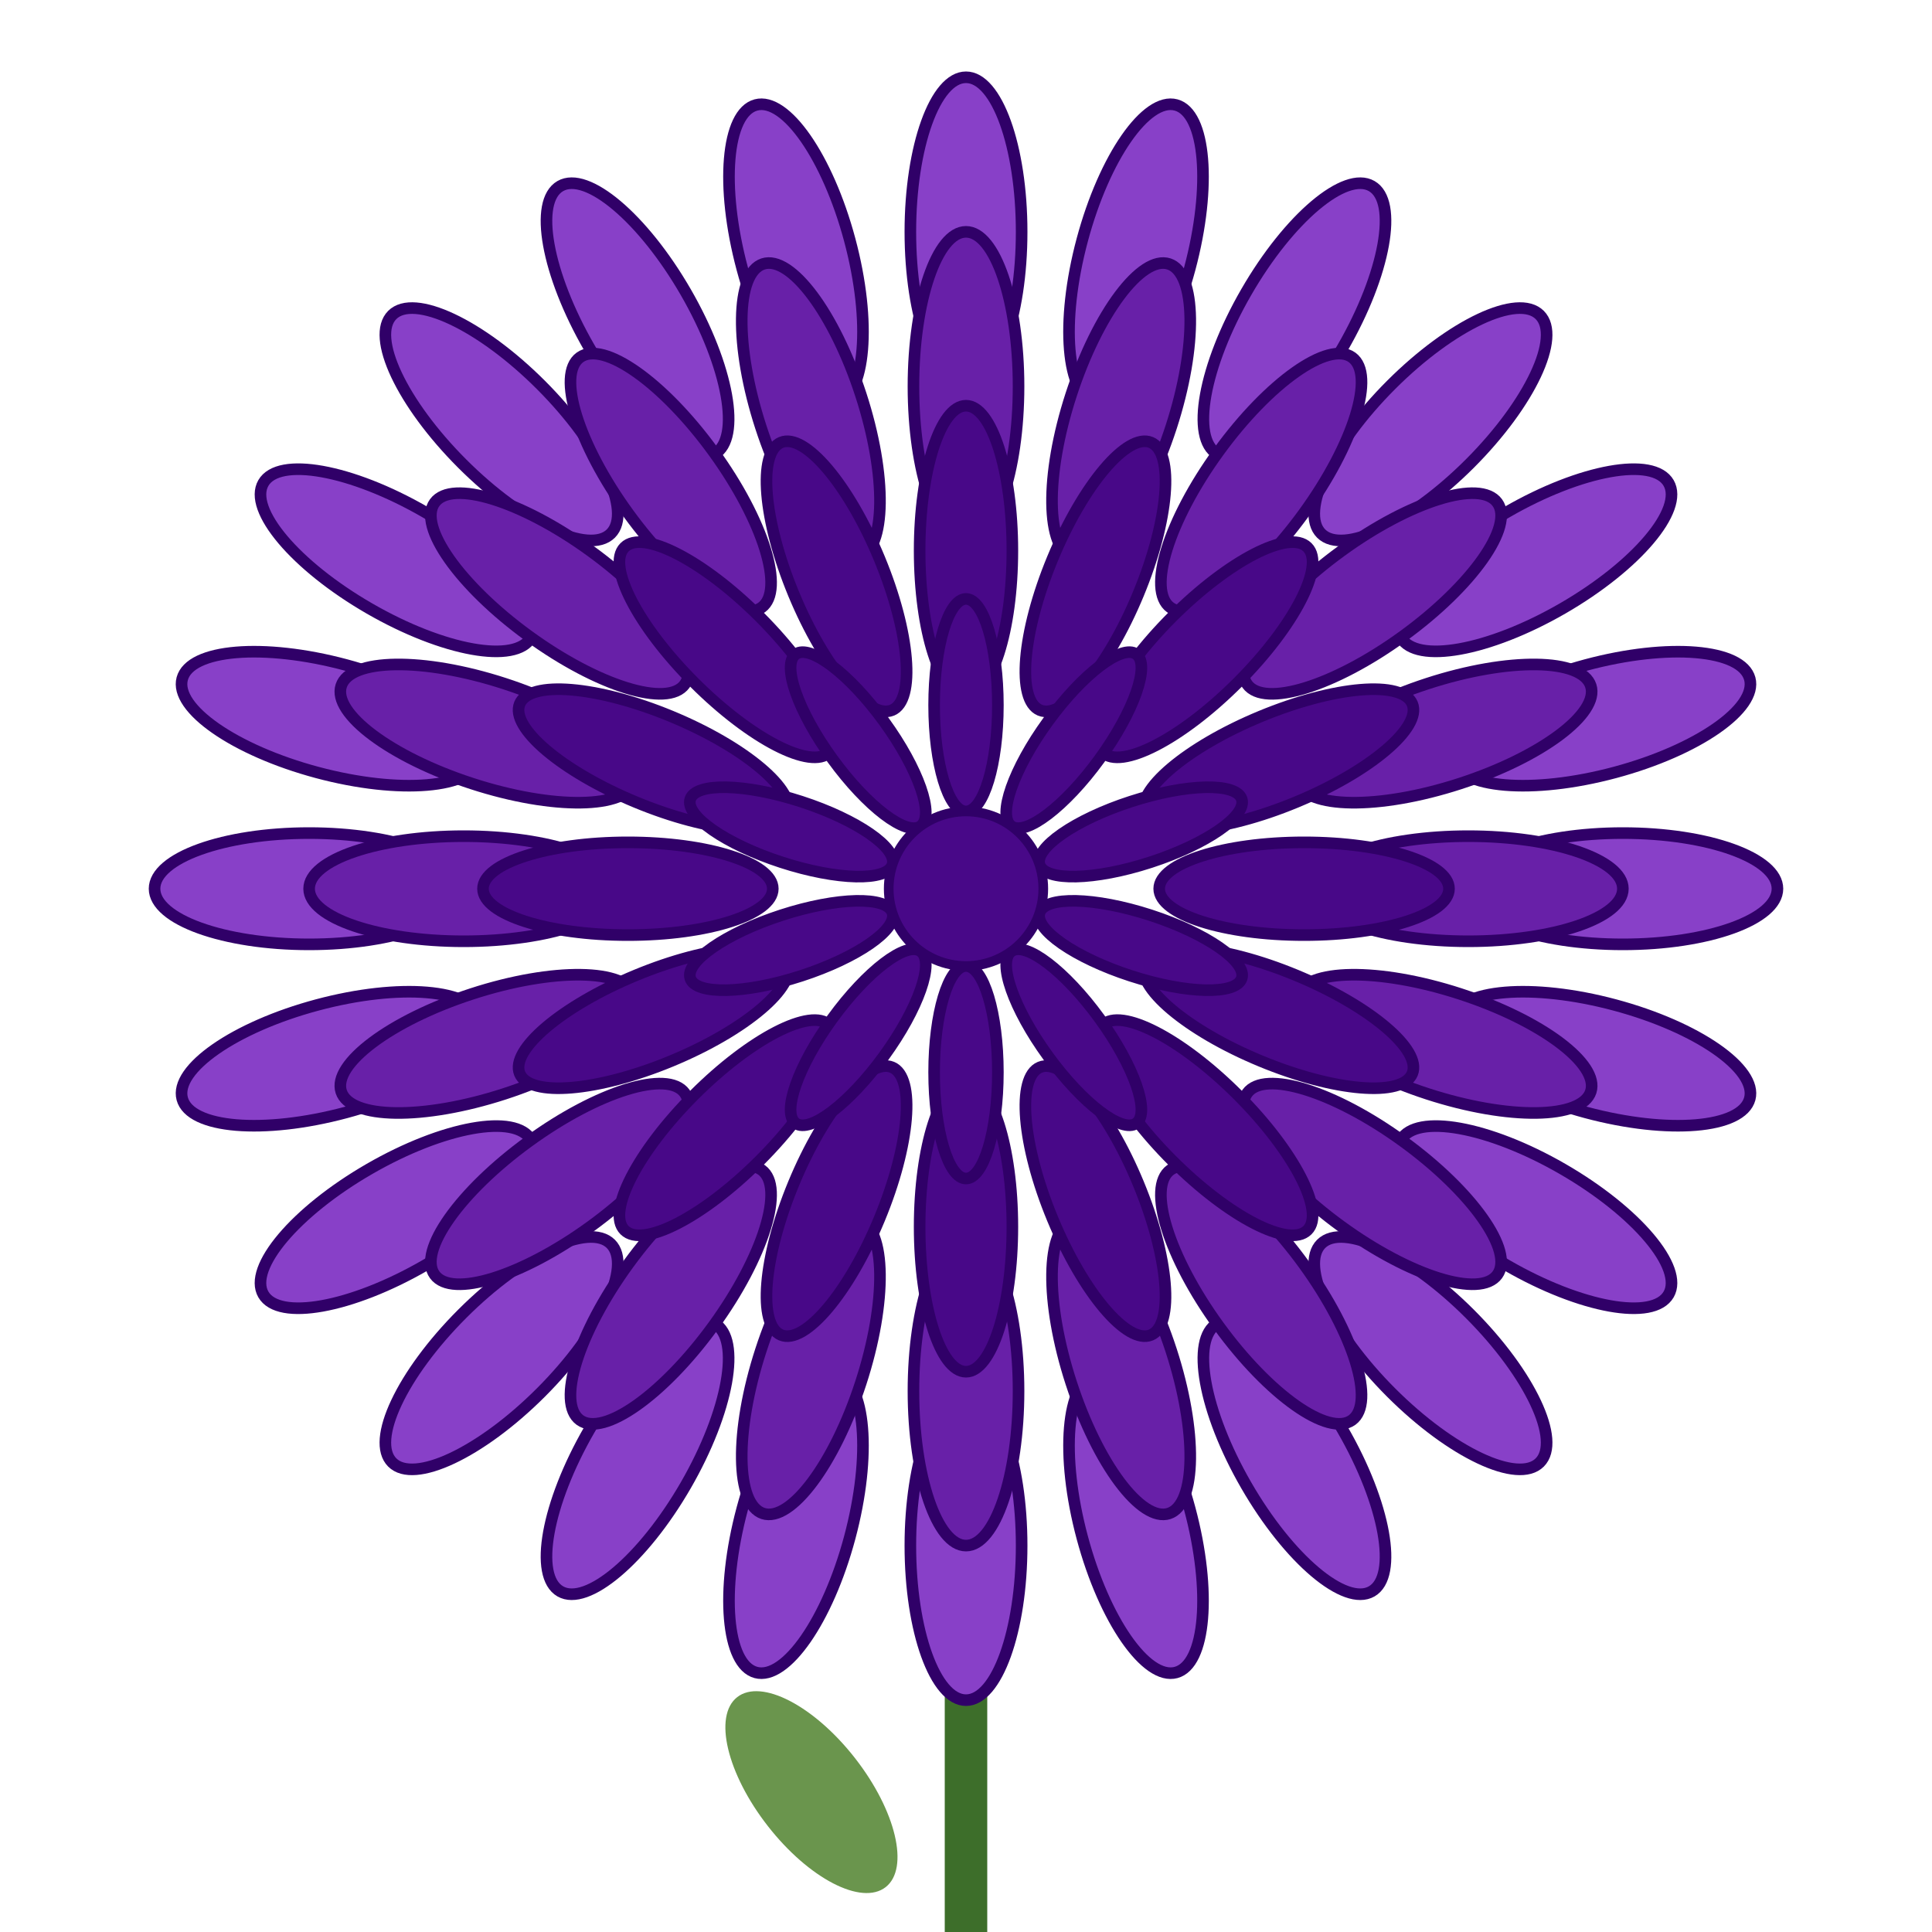
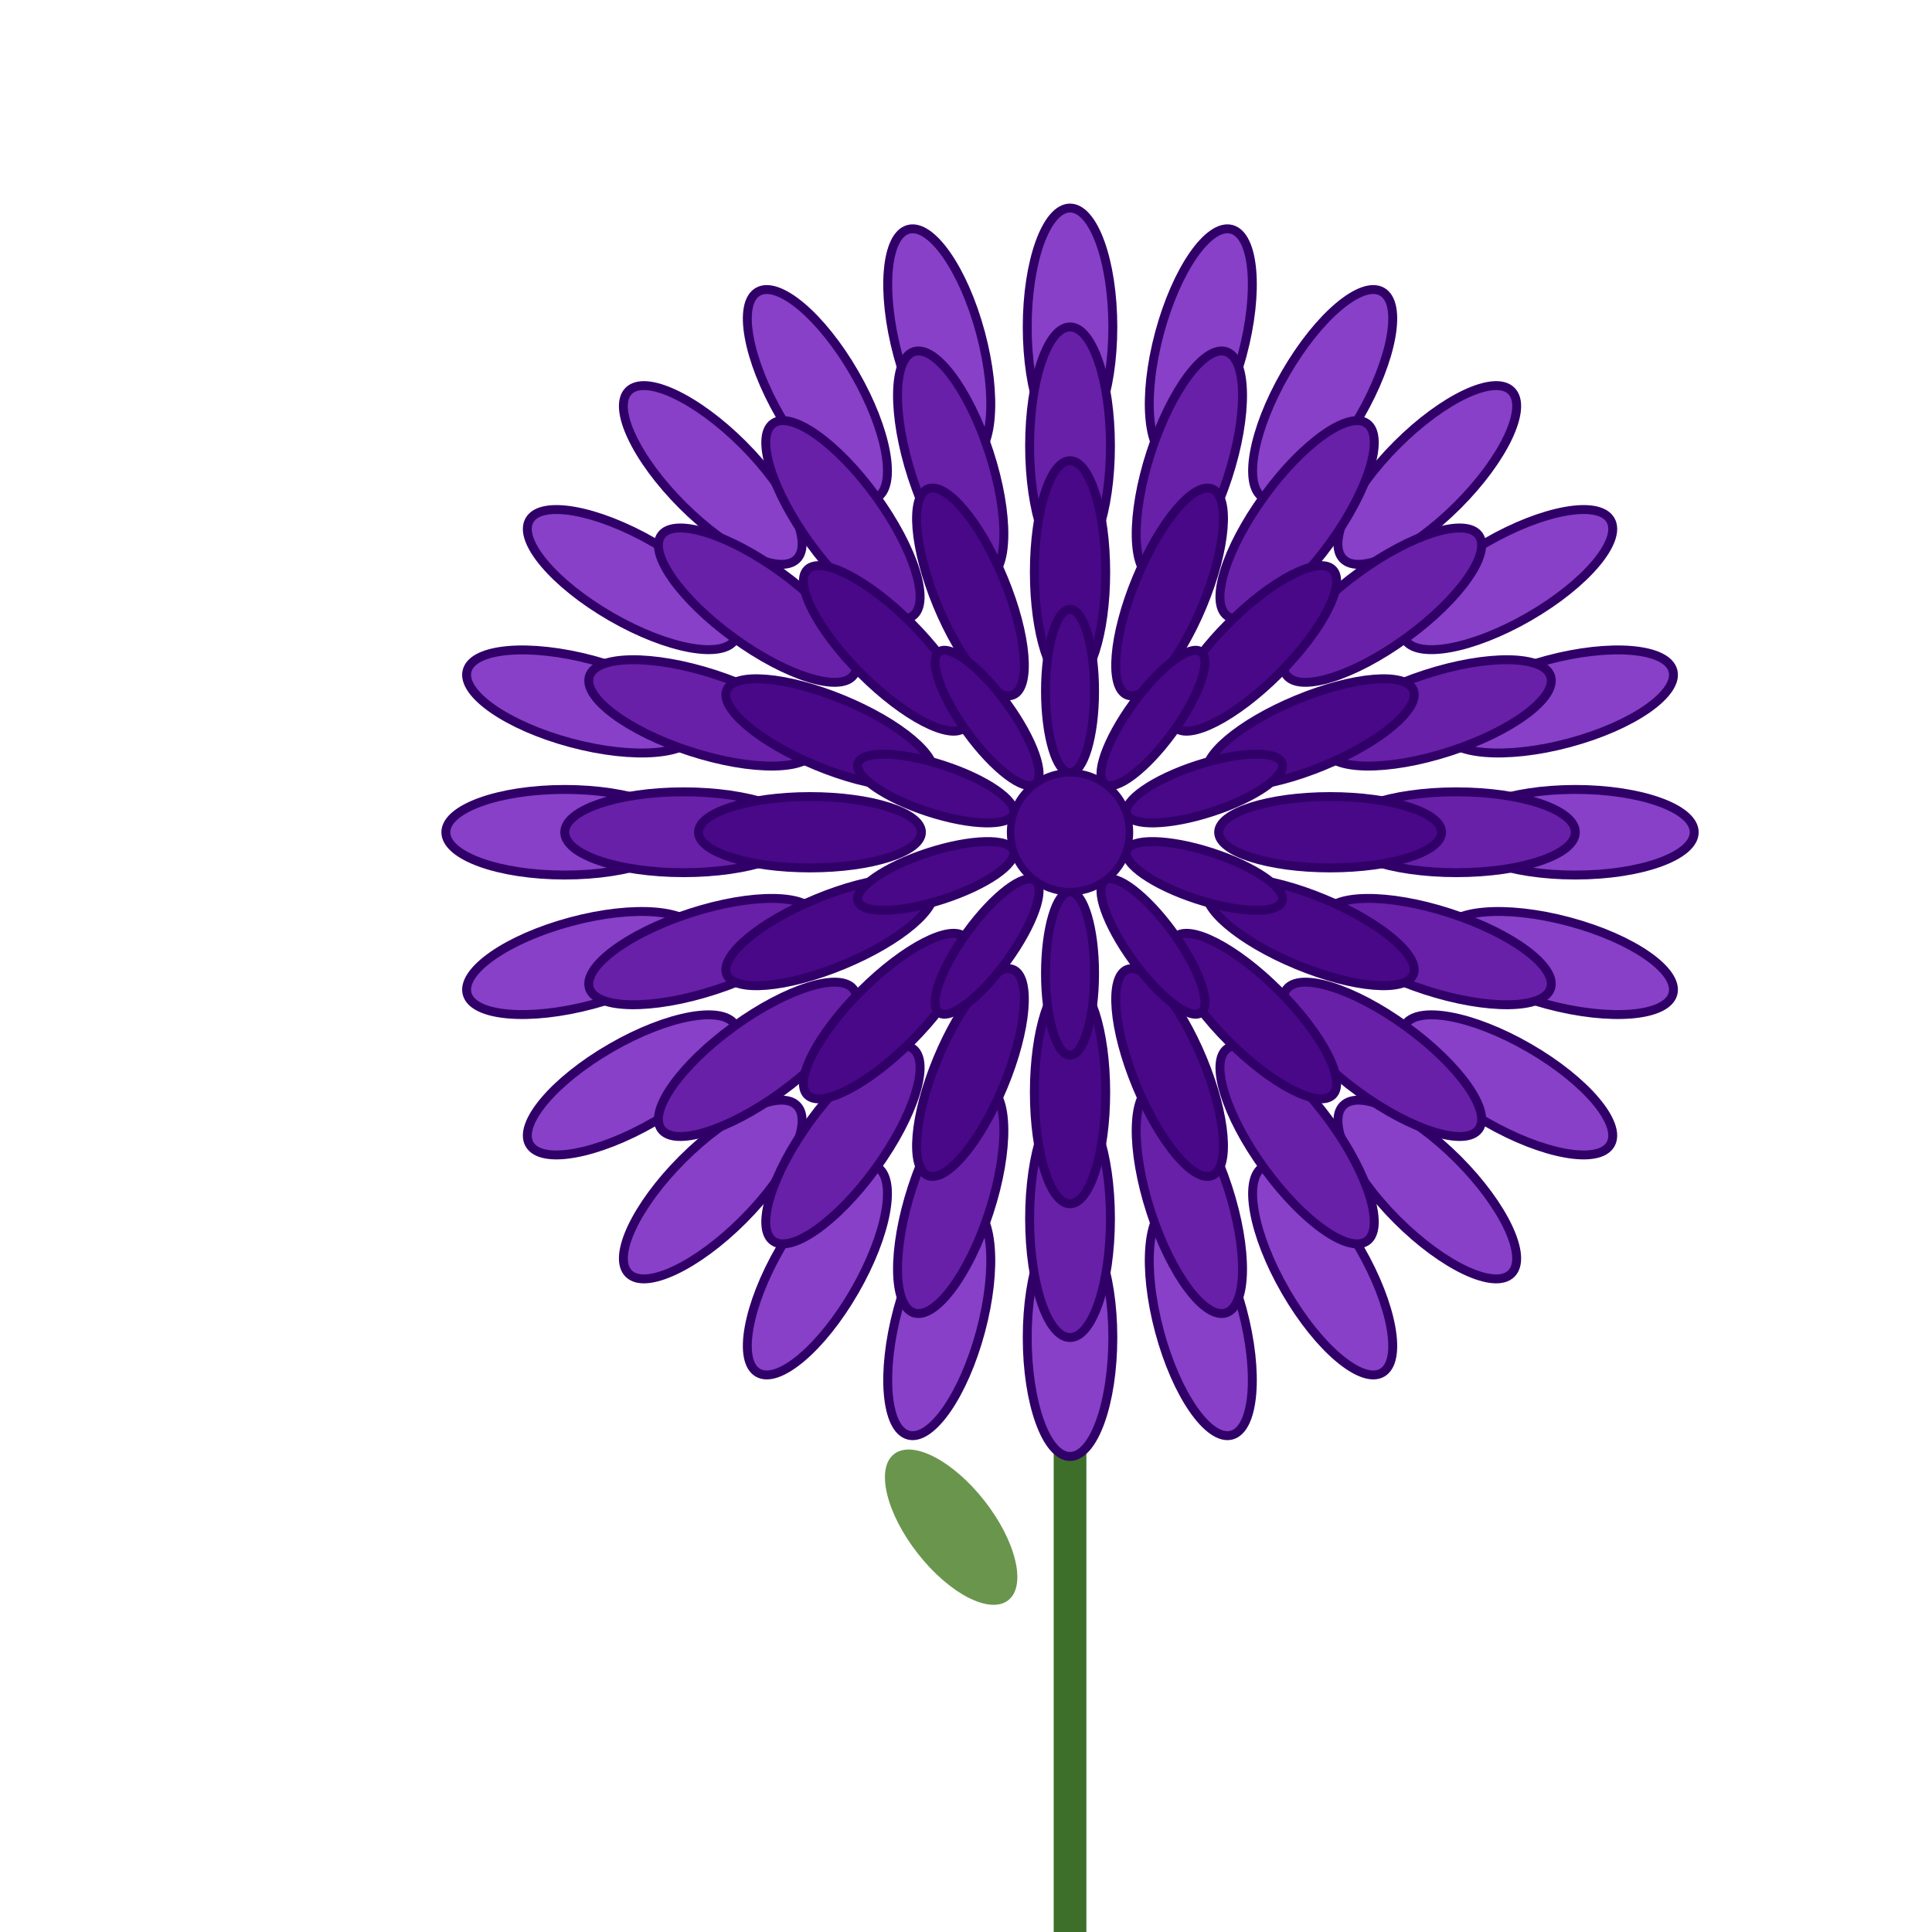
- <svg xmlns="http://www.w3.org/2000/svg" viewBox="0 0 100 100" width="100" height="100">
+ <svg xmlns="http://www.w3.org/2000/svg" viewBox="-2 -10 90 130" width="100" height="100">
  <line x1="50" y1="86" x2="50" y2="120" stroke="#3d6e2a" stroke-width="2.2" stroke-linecap="round" />
  <ellipse cx="42.00" cy="92.76" rx="2.86" ry="6.24" transform="rotate(-38.0 42.00 92.76)" fill="#5a8a3a" opacity="0.9" />
  <ellipse cx="50.00" cy="12.00" rx="2.88" ry="8.00" transform="rotate(0.0 50.00 12.00)" fill="#8840c8" stroke="#300068" stroke-width="0.6" />
  <ellipse cx="58.80" cy="13.16" rx="2.88" ry="8.00" transform="rotate(15.0 58.80 13.16)" fill="#8840c8" stroke="#300068" stroke-width="0.6" />
  <ellipse cx="67.00" cy="16.56" rx="2.88" ry="8.00" transform="rotate(30.0 67.00 16.56)" fill="#8840c8" stroke="#300068" stroke-width="0.6" />
  <ellipse cx="74.04" cy="21.96" rx="2.88" ry="8.00" transform="rotate(45.0 74.04 21.96)" fill="#8840c8" stroke="#300068" stroke-width="0.6" />
  <ellipse cx="79.44" cy="29.00" rx="2.88" ry="8.00" transform="rotate(60.0 79.44 29.00)" fill="#8840c8" stroke="#300068" stroke-width="0.6" />
  <ellipse cx="82.84" cy="37.20" rx="2.88" ry="8.00" transform="rotate(75.0 82.84 37.20)" fill="#8840c8" stroke="#300068" stroke-width="0.6" />
  <ellipse cx="84.00" cy="46.00" rx="2.88" ry="8.00" transform="rotate(90.0 84.00 46.00)" fill="#8840c8" stroke="#300068" stroke-width="0.6" />
  <ellipse cx="82.84" cy="54.80" rx="2.88" ry="8.00" transform="rotate(105.0 82.84 54.80)" fill="#8840c8" stroke="#300068" stroke-width="0.6" />
  <ellipse cx="79.44" cy="63.00" rx="2.88" ry="8.00" transform="rotate(120.0 79.44 63.00)" fill="#8840c8" stroke="#300068" stroke-width="0.6" />
  <ellipse cx="74.04" cy="70.04" rx="2.88" ry="8.00" transform="rotate(135.0 74.04 70.04)" fill="#8840c8" stroke="#300068" stroke-width="0.6" />
  <ellipse cx="67.00" cy="75.44" rx="2.88" ry="8.00" transform="rotate(150.0 67.00 75.44)" fill="#8840c8" stroke="#300068" stroke-width="0.6" />
  <ellipse cx="58.80" cy="78.84" rx="2.88" ry="8.00" transform="rotate(165.0 58.80 78.84)" fill="#8840c8" stroke="#300068" stroke-width="0.6" />
  <ellipse cx="50.00" cy="80.00" rx="2.88" ry="8.00" transform="rotate(180.0 50.00 80.00)" fill="#8840c8" stroke="#300068" stroke-width="0.6" />
  <ellipse cx="41.20" cy="78.84" rx="2.88" ry="8.00" transform="rotate(195.0 41.20 78.84)" fill="#8840c8" stroke="#300068" stroke-width="0.6" />
  <ellipse cx="33.00" cy="75.44" rx="2.88" ry="8.00" transform="rotate(210.0 33.00 75.44)" fill="#8840c8" stroke="#300068" stroke-width="0.6" />
  <ellipse cx="25.96" cy="70.04" rx="2.88" ry="8.00" transform="rotate(225.0 25.96 70.04)" fill="#8840c8" stroke="#300068" stroke-width="0.6" />
  <ellipse cx="20.56" cy="63.00" rx="2.88" ry="8.00" transform="rotate(240.0 20.56 63.00)" fill="#8840c8" stroke="#300068" stroke-width="0.6" />
  <ellipse cx="17.16" cy="54.80" rx="2.88" ry="8.00" transform="rotate(255.0 17.16 54.80)" fill="#8840c8" stroke="#300068" stroke-width="0.6" />
  <ellipse cx="16.00" cy="46.00" rx="2.88" ry="8.00" transform="rotate(270.0 16.00 46.00)" fill="#8840c8" stroke="#300068" stroke-width="0.6" />
  <ellipse cx="17.16" cy="37.20" rx="2.88" ry="8.00" transform="rotate(285.0 17.16 37.20)" fill="#8840c8" stroke="#300068" stroke-width="0.6" />
  <ellipse cx="20.56" cy="29.00" rx="2.88" ry="8.00" transform="rotate(300.0 20.56 29.00)" fill="#8840c8" stroke="#300068" stroke-width="0.6" />
  <ellipse cx="25.96" cy="21.96" rx="2.88" ry="8.00" transform="rotate(315.0 25.96 21.96)" fill="#8840c8" stroke="#300068" stroke-width="0.6" />
  <ellipse cx="33.00" cy="16.56" rx="2.88" ry="8.00" transform="rotate(330.0 33.00 16.56)" fill="#8840c8" stroke="#300068" stroke-width="0.6" />
  <ellipse cx="41.20" cy="13.16" rx="2.88" ry="8.00" transform="rotate(345.0 41.20 13.16)" fill="#8840c8" stroke="#300068" stroke-width="0.6" />
  <ellipse cx="50.00" cy="20.00" rx="2.72" ry="8.00" transform="rotate(0.0 50.00 20.00)" fill="#6820a8" stroke="#300068" stroke-width="0.6" />
  <ellipse cx="58.03" cy="21.27" rx="2.72" ry="8.00" transform="rotate(18.0 58.03 21.27)" fill="#6820a8" stroke="#300068" stroke-width="0.6" />
  <ellipse cx="65.28" cy="24.97" rx="2.72" ry="8.00" transform="rotate(36.0 65.28 24.97)" fill="#6820a8" stroke="#300068" stroke-width="0.6" />
  <ellipse cx="71.03" cy="30.72" rx="2.72" ry="8.00" transform="rotate(54.0 71.03 30.72)" fill="#6820a8" stroke="#300068" stroke-width="0.6" />
  <ellipse cx="74.73" cy="37.97" rx="2.72" ry="8.00" transform="rotate(72.0 74.73 37.97)" fill="#6820a8" stroke="#300068" stroke-width="0.6" />
  <ellipse cx="76.00" cy="46.00" rx="2.72" ry="8.00" transform="rotate(90.0 76.00 46.00)" fill="#6820a8" stroke="#300068" stroke-width="0.6" />
  <ellipse cx="74.73" cy="54.03" rx="2.72" ry="8.00" transform="rotate(108.0 74.73 54.03)" fill="#6820a8" stroke="#300068" stroke-width="0.6" />
  <ellipse cx="71.03" cy="61.28" rx="2.72" ry="8.00" transform="rotate(126.0 71.03 61.28)" fill="#6820a8" stroke="#300068" stroke-width="0.6" />
  <ellipse cx="65.28" cy="67.03" rx="2.72" ry="8.00" transform="rotate(144.0 65.28 67.03)" fill="#6820a8" stroke="#300068" stroke-width="0.6" />
  <ellipse cx="58.03" cy="70.73" rx="2.72" ry="8.00" transform="rotate(162.0 58.03 70.73)" fill="#6820a8" stroke="#300068" stroke-width="0.6" />
  <ellipse cx="50.00" cy="72.00" rx="2.72" ry="8.00" transform="rotate(180.0 50.00 72.00)" fill="#6820a8" stroke="#300068" stroke-width="0.6" />
  <ellipse cx="41.97" cy="70.73" rx="2.72" ry="8.00" transform="rotate(198.0 41.97 70.73)" fill="#6820a8" stroke="#300068" stroke-width="0.6" />
  <ellipse cx="34.72" cy="67.03" rx="2.72" ry="8.00" transform="rotate(216.0 34.72 67.03)" fill="#6820a8" stroke="#300068" stroke-width="0.6" />
  <ellipse cx="28.97" cy="61.28" rx="2.72" ry="8.00" transform="rotate(234.0 28.97 61.28)" fill="#6820a8" stroke="#300068" stroke-width="0.6" />
  <ellipse cx="25.27" cy="54.03" rx="2.72" ry="8.00" transform="rotate(252.0 25.27 54.03)" fill="#6820a8" stroke="#300068" stroke-width="0.6" />
  <ellipse cx="24.00" cy="46.00" rx="2.72" ry="8.00" transform="rotate(270.0 24.00 46.00)" fill="#6820a8" stroke="#300068" stroke-width="0.6" />
  <ellipse cx="25.27" cy="37.97" rx="2.72" ry="8.00" transform="rotate(288.0 25.27 37.97)" fill="#6820a8" stroke="#300068" stroke-width="0.6" />
  <ellipse cx="28.97" cy="30.72" rx="2.72" ry="8.00" transform="rotate(306.0 28.97 30.72)" fill="#6820a8" stroke="#300068" stroke-width="0.6" />
  <ellipse cx="34.72" cy="24.97" rx="2.72" ry="8.00" transform="rotate(324.0 34.72 24.97)" fill="#6820a8" stroke="#300068" stroke-width="0.6" />
  <ellipse cx="41.97" cy="21.27" rx="2.72" ry="8.00" transform="rotate(342.0 41.97 21.27)" fill="#6820a8" stroke="#300068" stroke-width="0.6" />
  <ellipse cx="50.00" cy="28.50" rx="2.40" ry="7.50" transform="rotate(0.0 50.00 28.50)" fill="#480888" stroke="#300068" stroke-width="0.6" />
  <ellipse cx="56.70" cy="29.83" rx="2.40" ry="7.50" transform="rotate(22.5 56.70 29.83)" fill="#480888" stroke="#300068" stroke-width="0.6" />
  <ellipse cx="62.37" cy="33.63" rx="2.40" ry="7.50" transform="rotate(45.0 62.37 33.63)" fill="#480888" stroke="#300068" stroke-width="0.6" />
  <ellipse cx="66.17" cy="39.30" rx="2.40" ry="7.50" transform="rotate(67.5 66.17 39.30)" fill="#480888" stroke="#300068" stroke-width="0.6" />
  <ellipse cx="67.50" cy="46.00" rx="2.40" ry="7.50" transform="rotate(90.0 67.50 46.00)" fill="#480888" stroke="#300068" stroke-width="0.6" />
  <ellipse cx="66.17" cy="52.70" rx="2.40" ry="7.50" transform="rotate(112.5 66.17 52.70)" fill="#480888" stroke="#300068" stroke-width="0.6" />
  <ellipse cx="62.37" cy="58.37" rx="2.40" ry="7.50" transform="rotate(135.0 62.37 58.37)" fill="#480888" stroke="#300068" stroke-width="0.6" />
  <ellipse cx="56.70" cy="62.17" rx="2.40" ry="7.50" transform="rotate(157.5 56.70 62.17)" fill="#480888" stroke="#300068" stroke-width="0.6" />
  <ellipse cx="50.00" cy="63.50" rx="2.40" ry="7.50" transform="rotate(180.0 50.00 63.50)" fill="#480888" stroke="#300068" stroke-width="0.6" />
  <ellipse cx="43.30" cy="62.17" rx="2.40" ry="7.50" transform="rotate(202.5 43.30 62.17)" fill="#480888" stroke="#300068" stroke-width="0.6" />
  <ellipse cx="37.63" cy="58.37" rx="2.40" ry="7.50" transform="rotate(225.0 37.63 58.37)" fill="#480888" stroke="#300068" stroke-width="0.6" />
  <ellipse cx="33.83" cy="52.70" rx="2.40" ry="7.50" transform="rotate(247.5 33.83 52.70)" fill="#480888" stroke="#300068" stroke-width="0.6" />
  <ellipse cx="32.50" cy="46.00" rx="2.40" ry="7.50" transform="rotate(270.0 32.50 46.00)" fill="#480888" stroke="#300068" stroke-width="0.6" />
  <ellipse cx="33.83" cy="39.30" rx="2.40" ry="7.50" transform="rotate(292.5 33.83 39.30)" fill="#480888" stroke="#300068" stroke-width="0.6" />
  <ellipse cx="37.63" cy="33.63" rx="2.40" ry="7.50" transform="rotate(315.0 37.63 33.63)" fill="#480888" stroke="#300068" stroke-width="0.6" />
  <ellipse cx="43.30" cy="29.83" rx="2.40" ry="7.50" transform="rotate(337.5 43.30 29.83)" fill="#480888" stroke="#300068" stroke-width="0.6" />
  <ellipse cx="50.00" cy="36.50" rx="1.65" ry="5.50" transform="rotate(0.0 50.00 36.50)" fill="#480888" stroke="#300068" stroke-width="0.6" />
  <ellipse cx="55.58" cy="38.31" rx="1.65" ry="5.50" transform="rotate(36.0 55.58 38.31)" fill="#480888" stroke="#300068" stroke-width="0.6" />
  <ellipse cx="59.04" cy="43.06" rx="1.65" ry="5.50" transform="rotate(72.0 59.04 43.06)" fill="#480888" stroke="#300068" stroke-width="0.6" />
  <ellipse cx="59.04" cy="48.94" rx="1.65" ry="5.50" transform="rotate(108.0 59.04 48.94)" fill="#480888" stroke="#300068" stroke-width="0.6" />
  <ellipse cx="55.58" cy="53.69" rx="1.65" ry="5.50" transform="rotate(144.0 55.58 53.69)" fill="#480888" stroke="#300068" stroke-width="0.6" />
  <ellipse cx="50.00" cy="55.50" rx="1.65" ry="5.50" transform="rotate(180.0 50.00 55.50)" fill="#480888" stroke="#300068" stroke-width="0.6" />
  <ellipse cx="44.42" cy="53.69" rx="1.65" ry="5.50" transform="rotate(216.0 44.42 53.69)" fill="#480888" stroke="#300068" stroke-width="0.6" />
  <ellipse cx="40.96" cy="48.94" rx="1.65" ry="5.50" transform="rotate(252.0 40.96 48.94)" fill="#480888" stroke="#300068" stroke-width="0.6" />
  <ellipse cx="40.96" cy="43.06" rx="1.65" ry="5.50" transform="rotate(288.0 40.96 43.06)" fill="#480888" stroke="#300068" stroke-width="0.6" />
  <ellipse cx="44.42" cy="38.31" rx="1.65" ry="5.50" transform="rotate(324.0 44.42 38.31)" fill="#480888" stroke="#300068" stroke-width="0.6" />
  <circle cx="50" cy="46" r="4" fill="#480888" stroke="#300068" stroke-width="0.5" />
</svg>
